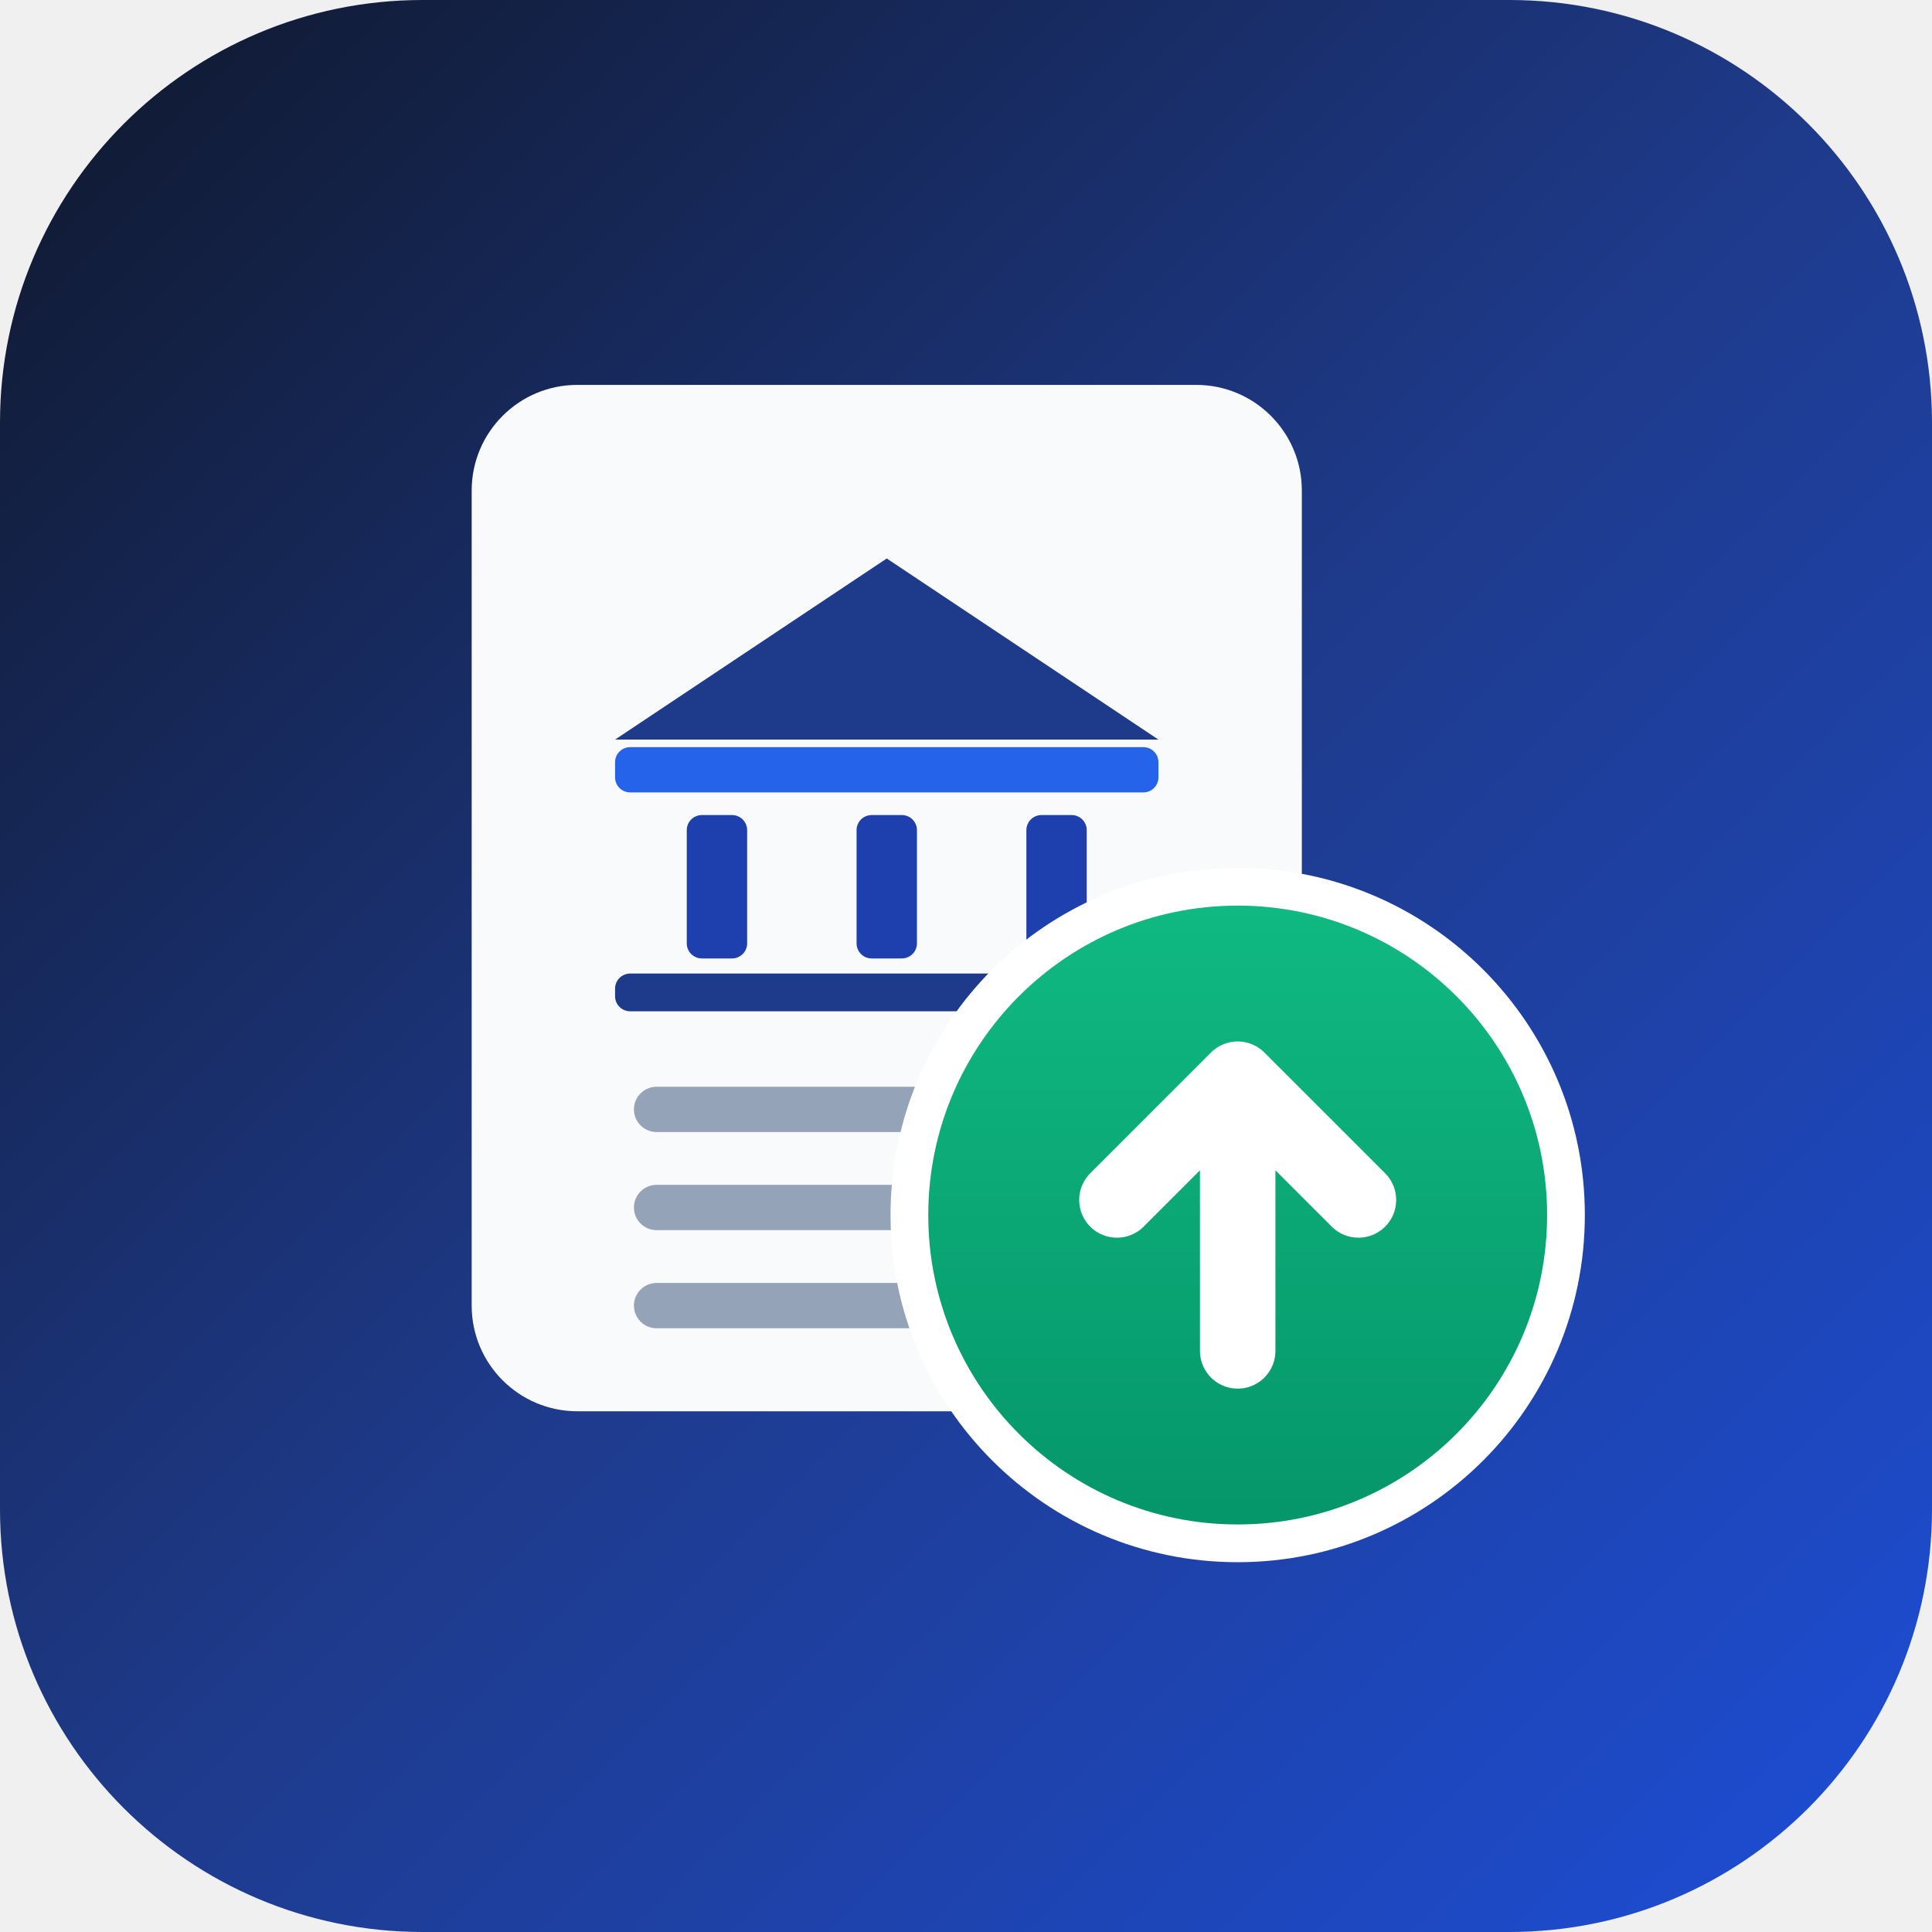
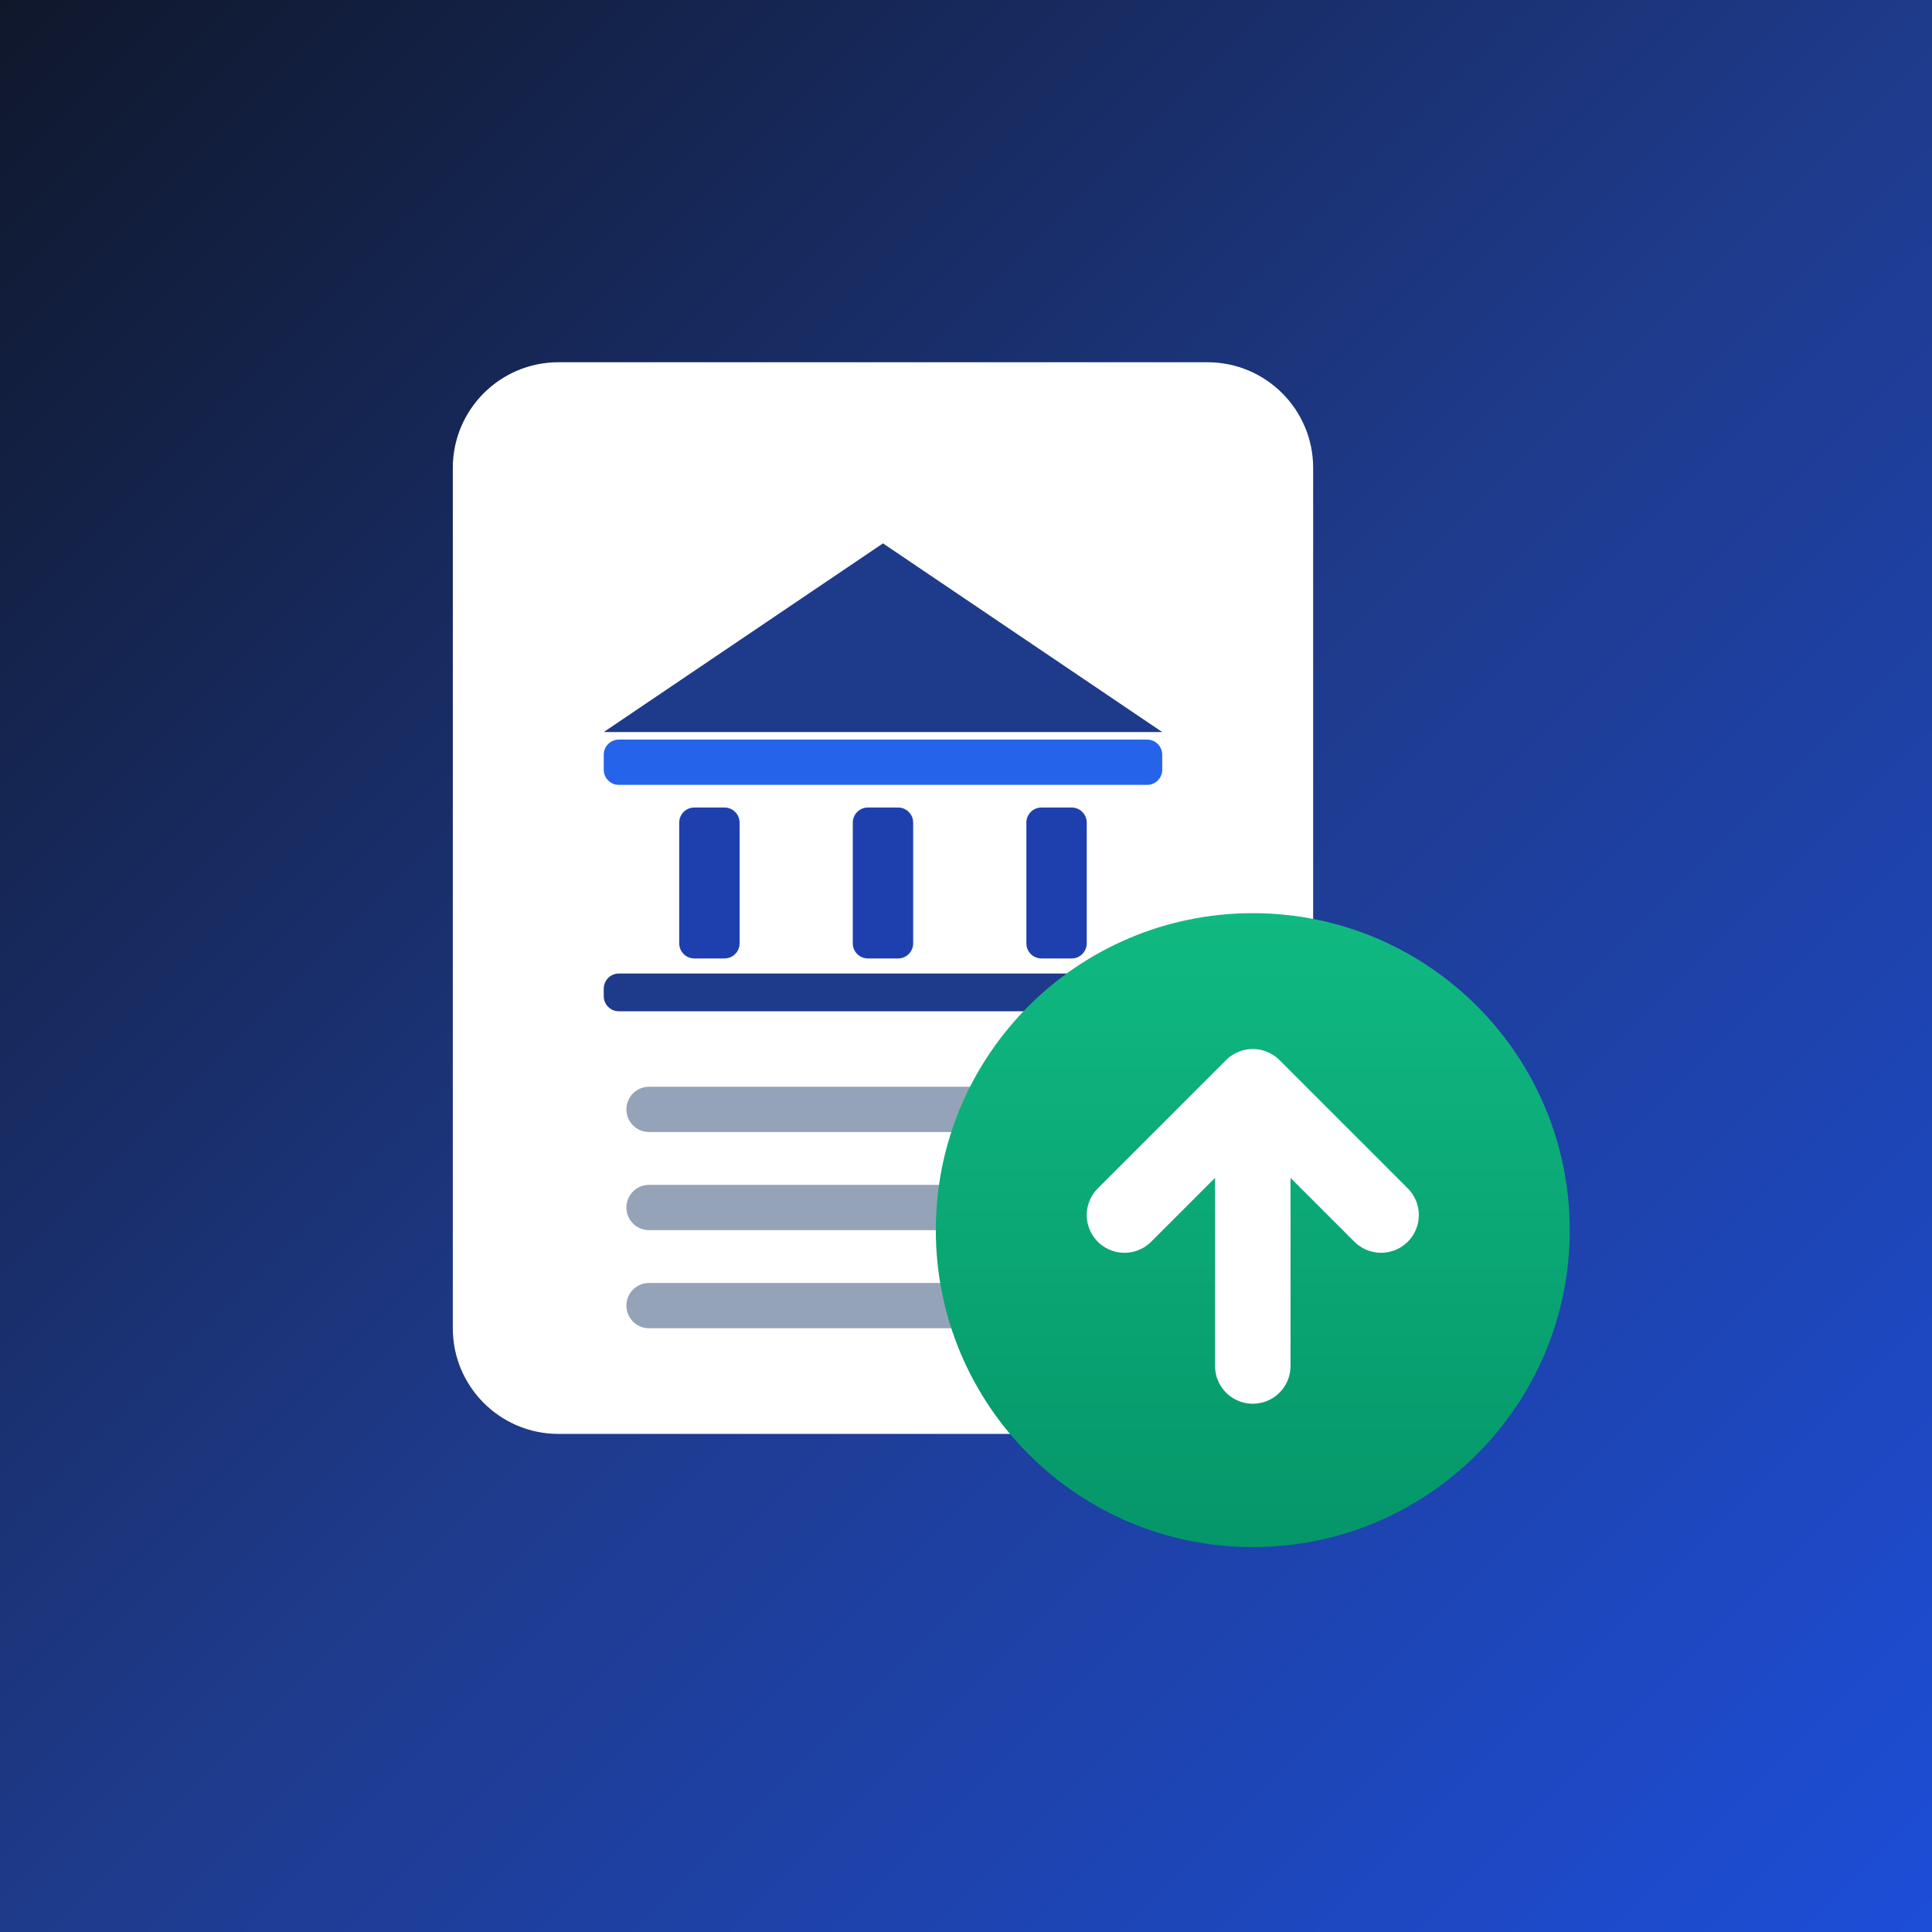
<svg xmlns="http://www.w3.org/2000/svg" viewBox="0 0 512 512" width="512" height="512">
  <defs>
    <linearGradient id="bg" x1="0%" y1="0%" x2="100%" y2="100%">
      <stop offset="0%" stop-color="#0f172a" />
      <stop offset="50%" stop-color="#1e3a8a" />
      <stop offset="100%" stop-color="#1d4ed8" />
    </linearGradient>
    <linearGradient id="badge" x1="0%" y1="0%" x2="0%" y2="100%">
      <stop offset="0%" stop-color="#10b981" />
      <stop offset="100%" stop-color="#059669" />
    </linearGradient>
  </defs>
-   <rect width="512" height="512" rx="112" fill="url(#bg)" />
-   <rect x="125" y="102" width="220" height="272" rx="28" fill="#f8fafc" />
-   <polygon points="163,196 235,148 307,196" fill="#1e3a8a" />
-   <rect x="163" y="198" width="144" height="12" rx="4" fill="#2563eb" />
-   <rect x="182" y="216" width="16" height="38" rx="4" fill="#1e40af" />
-   <rect x="227" y="216" width="16" height="38" rx="4" fill="#1e40af" />
-   <rect x="272" y="216" width="16" height="38" rx="4" fill="#1e40af" />
-   <rect x="163" y="258" width="144" height="10" rx="4" fill="#1e3a8a" />
-   <rect x="168" y="288" width="134" height="12" rx="6" fill="#94a3b8" />
-   <rect x="168" y="314" width="118" height="12" rx="6" fill="#94a3b8" />
-   <rect x="168" y="340" width="102" height="12" rx="6" fill="#94a3b8" />
-   <circle cx="328" cy="322" r="92" fill="#ffffff" />
-   <circle cx="328" cy="322" r="82" fill="url(#badge)" />
-   <path d="M328 358 V288 M296 318 L328 286 L360 318" stroke="#ffffff" stroke-width="20" stroke-linecap="round" stroke-linejoin="round" fill="none" />
+   <rect width="512" height="512" fill="url(#bg)" />
+   <rect x="120" y="96" width="228" height="284" rx="28" fill="#ffffff" />
+   <polygon points="160,194 234,144 308,194" fill="#1e3a8a" />
+   <rect x="160" y="196" width="148" height="12" rx="4" fill="#2563eb" />
+   <rect x="180" y="214" width="16" height="40" rx="4" fill="#1e40af" />
+   <rect x="226" y="214" width="16" height="40" rx="4" fill="#1e40af" />
+   <rect x="272" y="214" width="16" height="40" rx="4" fill="#1e40af" />
+   <rect x="160" y="258" width="148" height="10" rx="4" fill="#1e3a8a" />
+   <rect x="166" y="288" width="136" height="12" rx="6" fill="#94a3b8" />
+   <rect x="166" y="314" width="120" height="12" rx="6" fill="#94a3b8" />
+   <rect x="166" y="340" width="104" height="12" rx="6" fill="#94a3b8" />
+   <circle cx="332" cy="326" r="84" fill="url(#badge)" />
+   <path d="M332 362 V290 M298 322 L332 288 L366 322" stroke="#ffffff" stroke-width="20" stroke-linecap="round" stroke-linejoin="round" fill="none" />
</svg>
